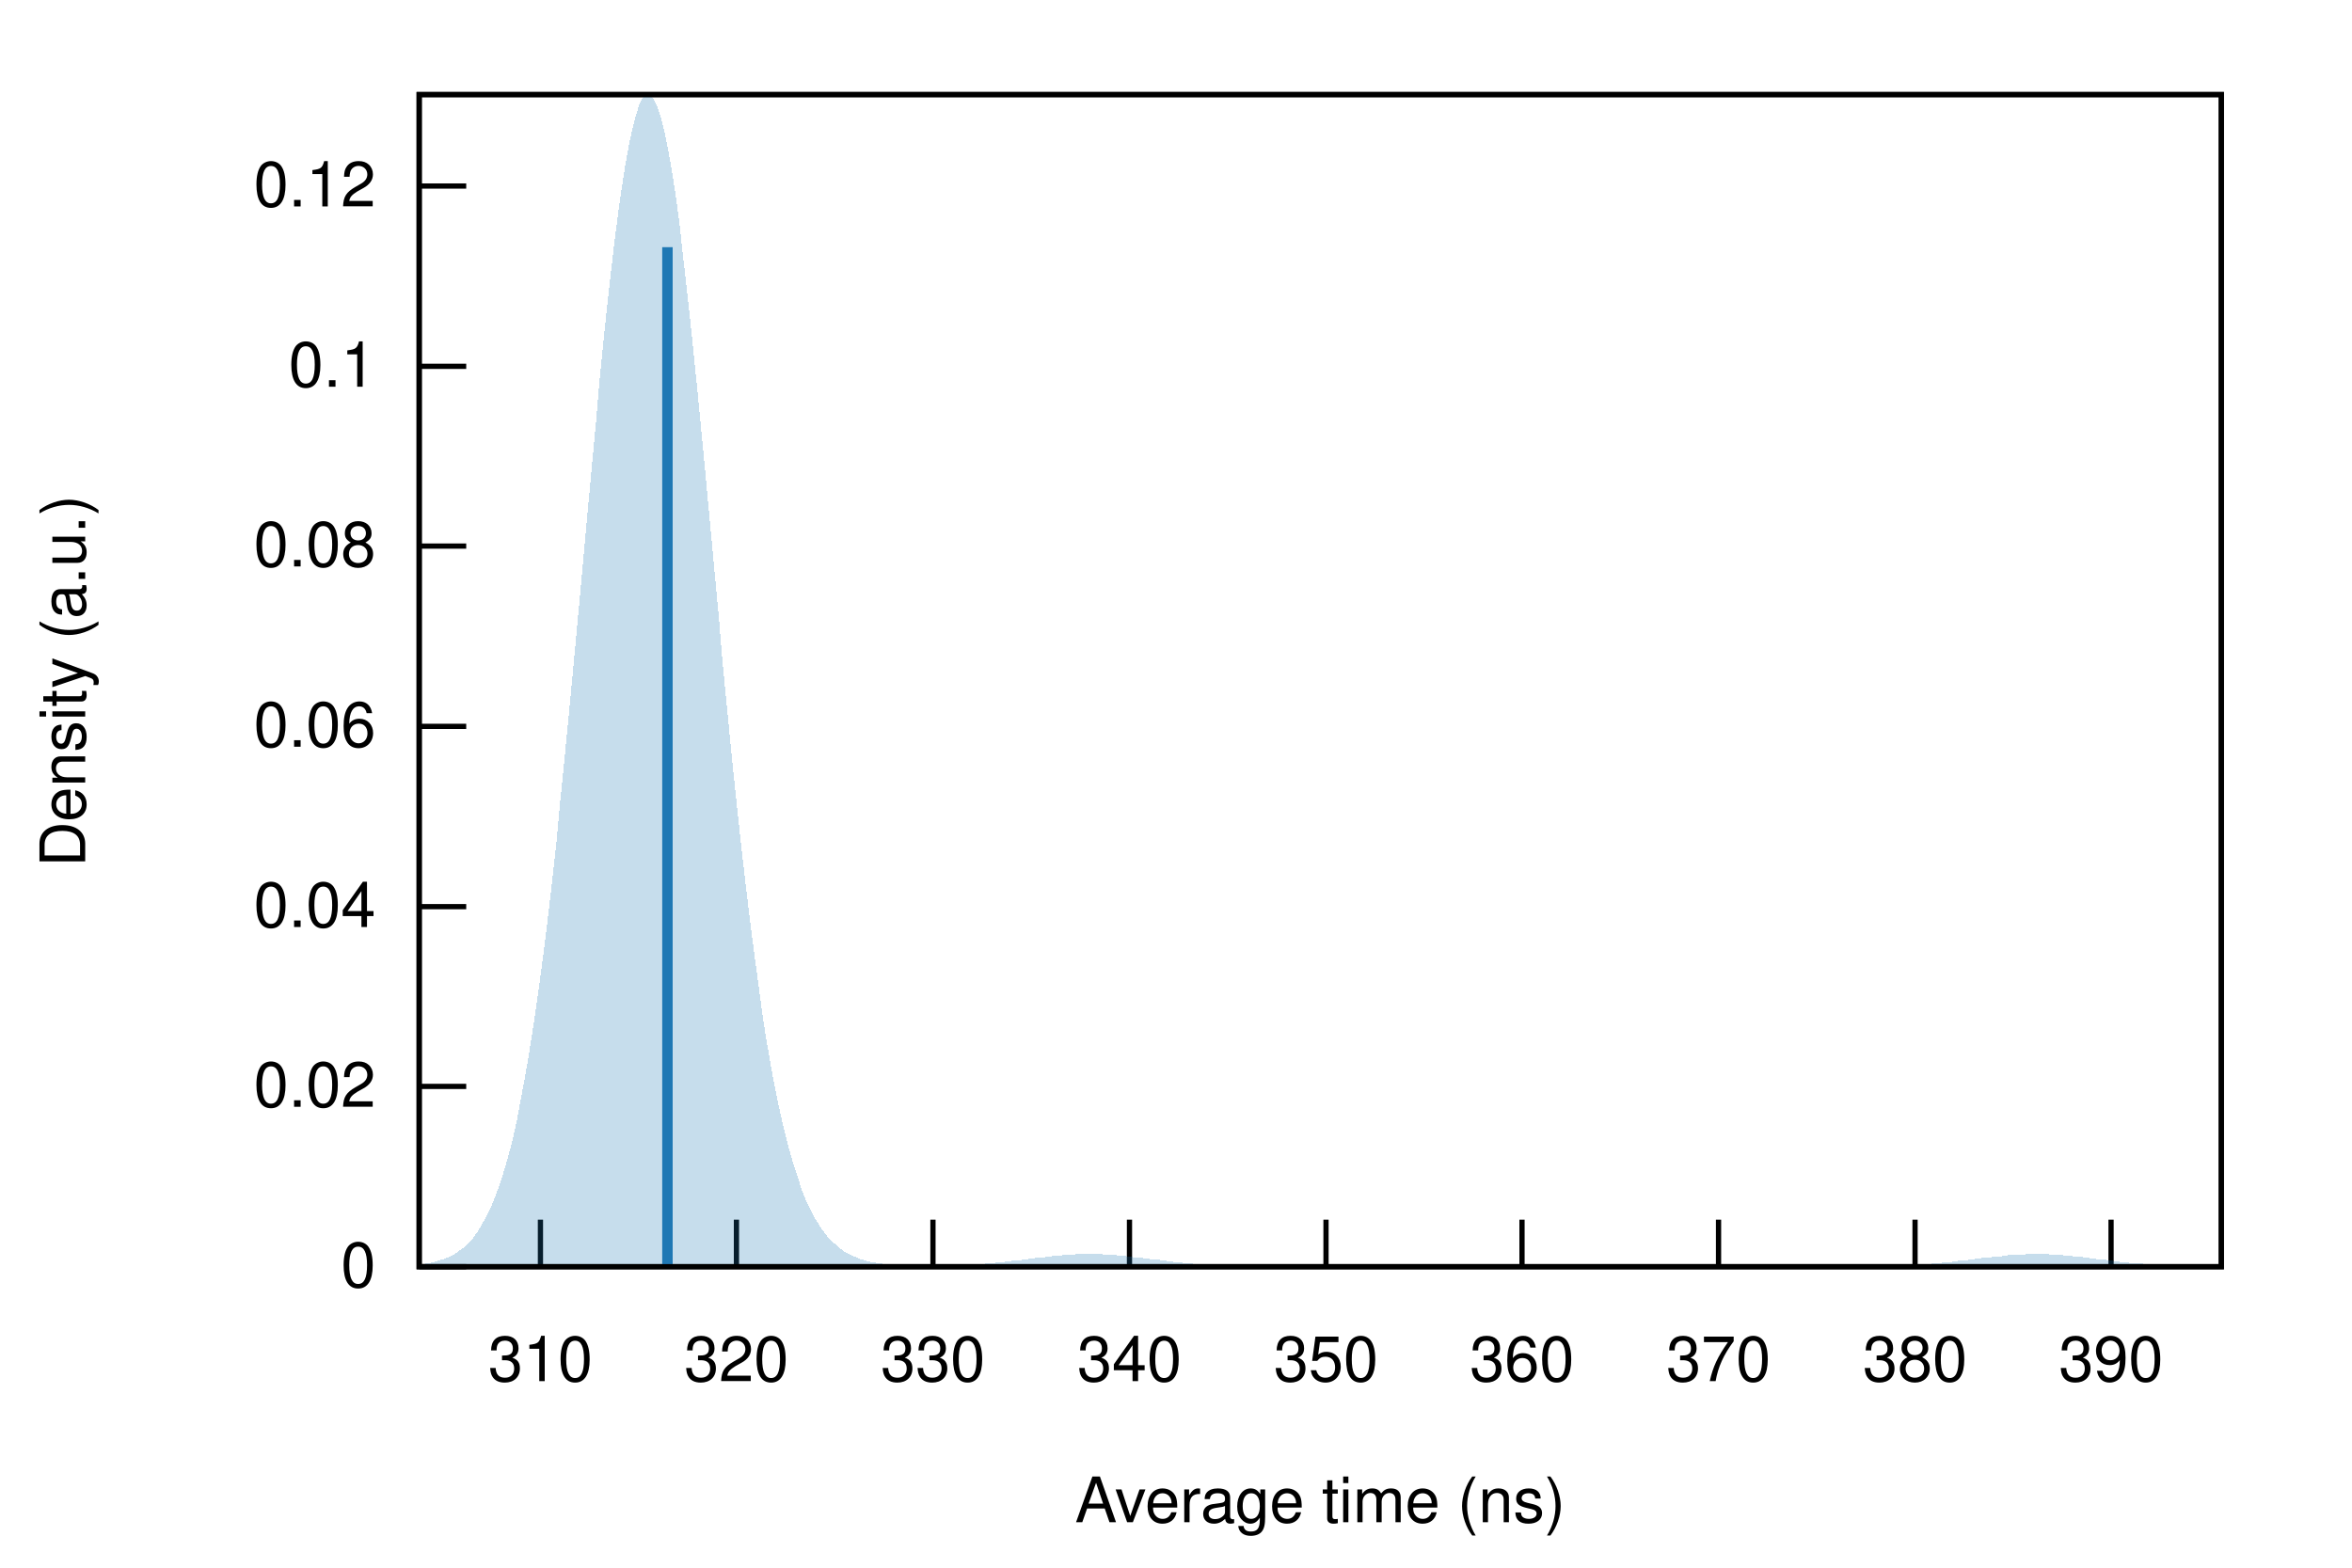
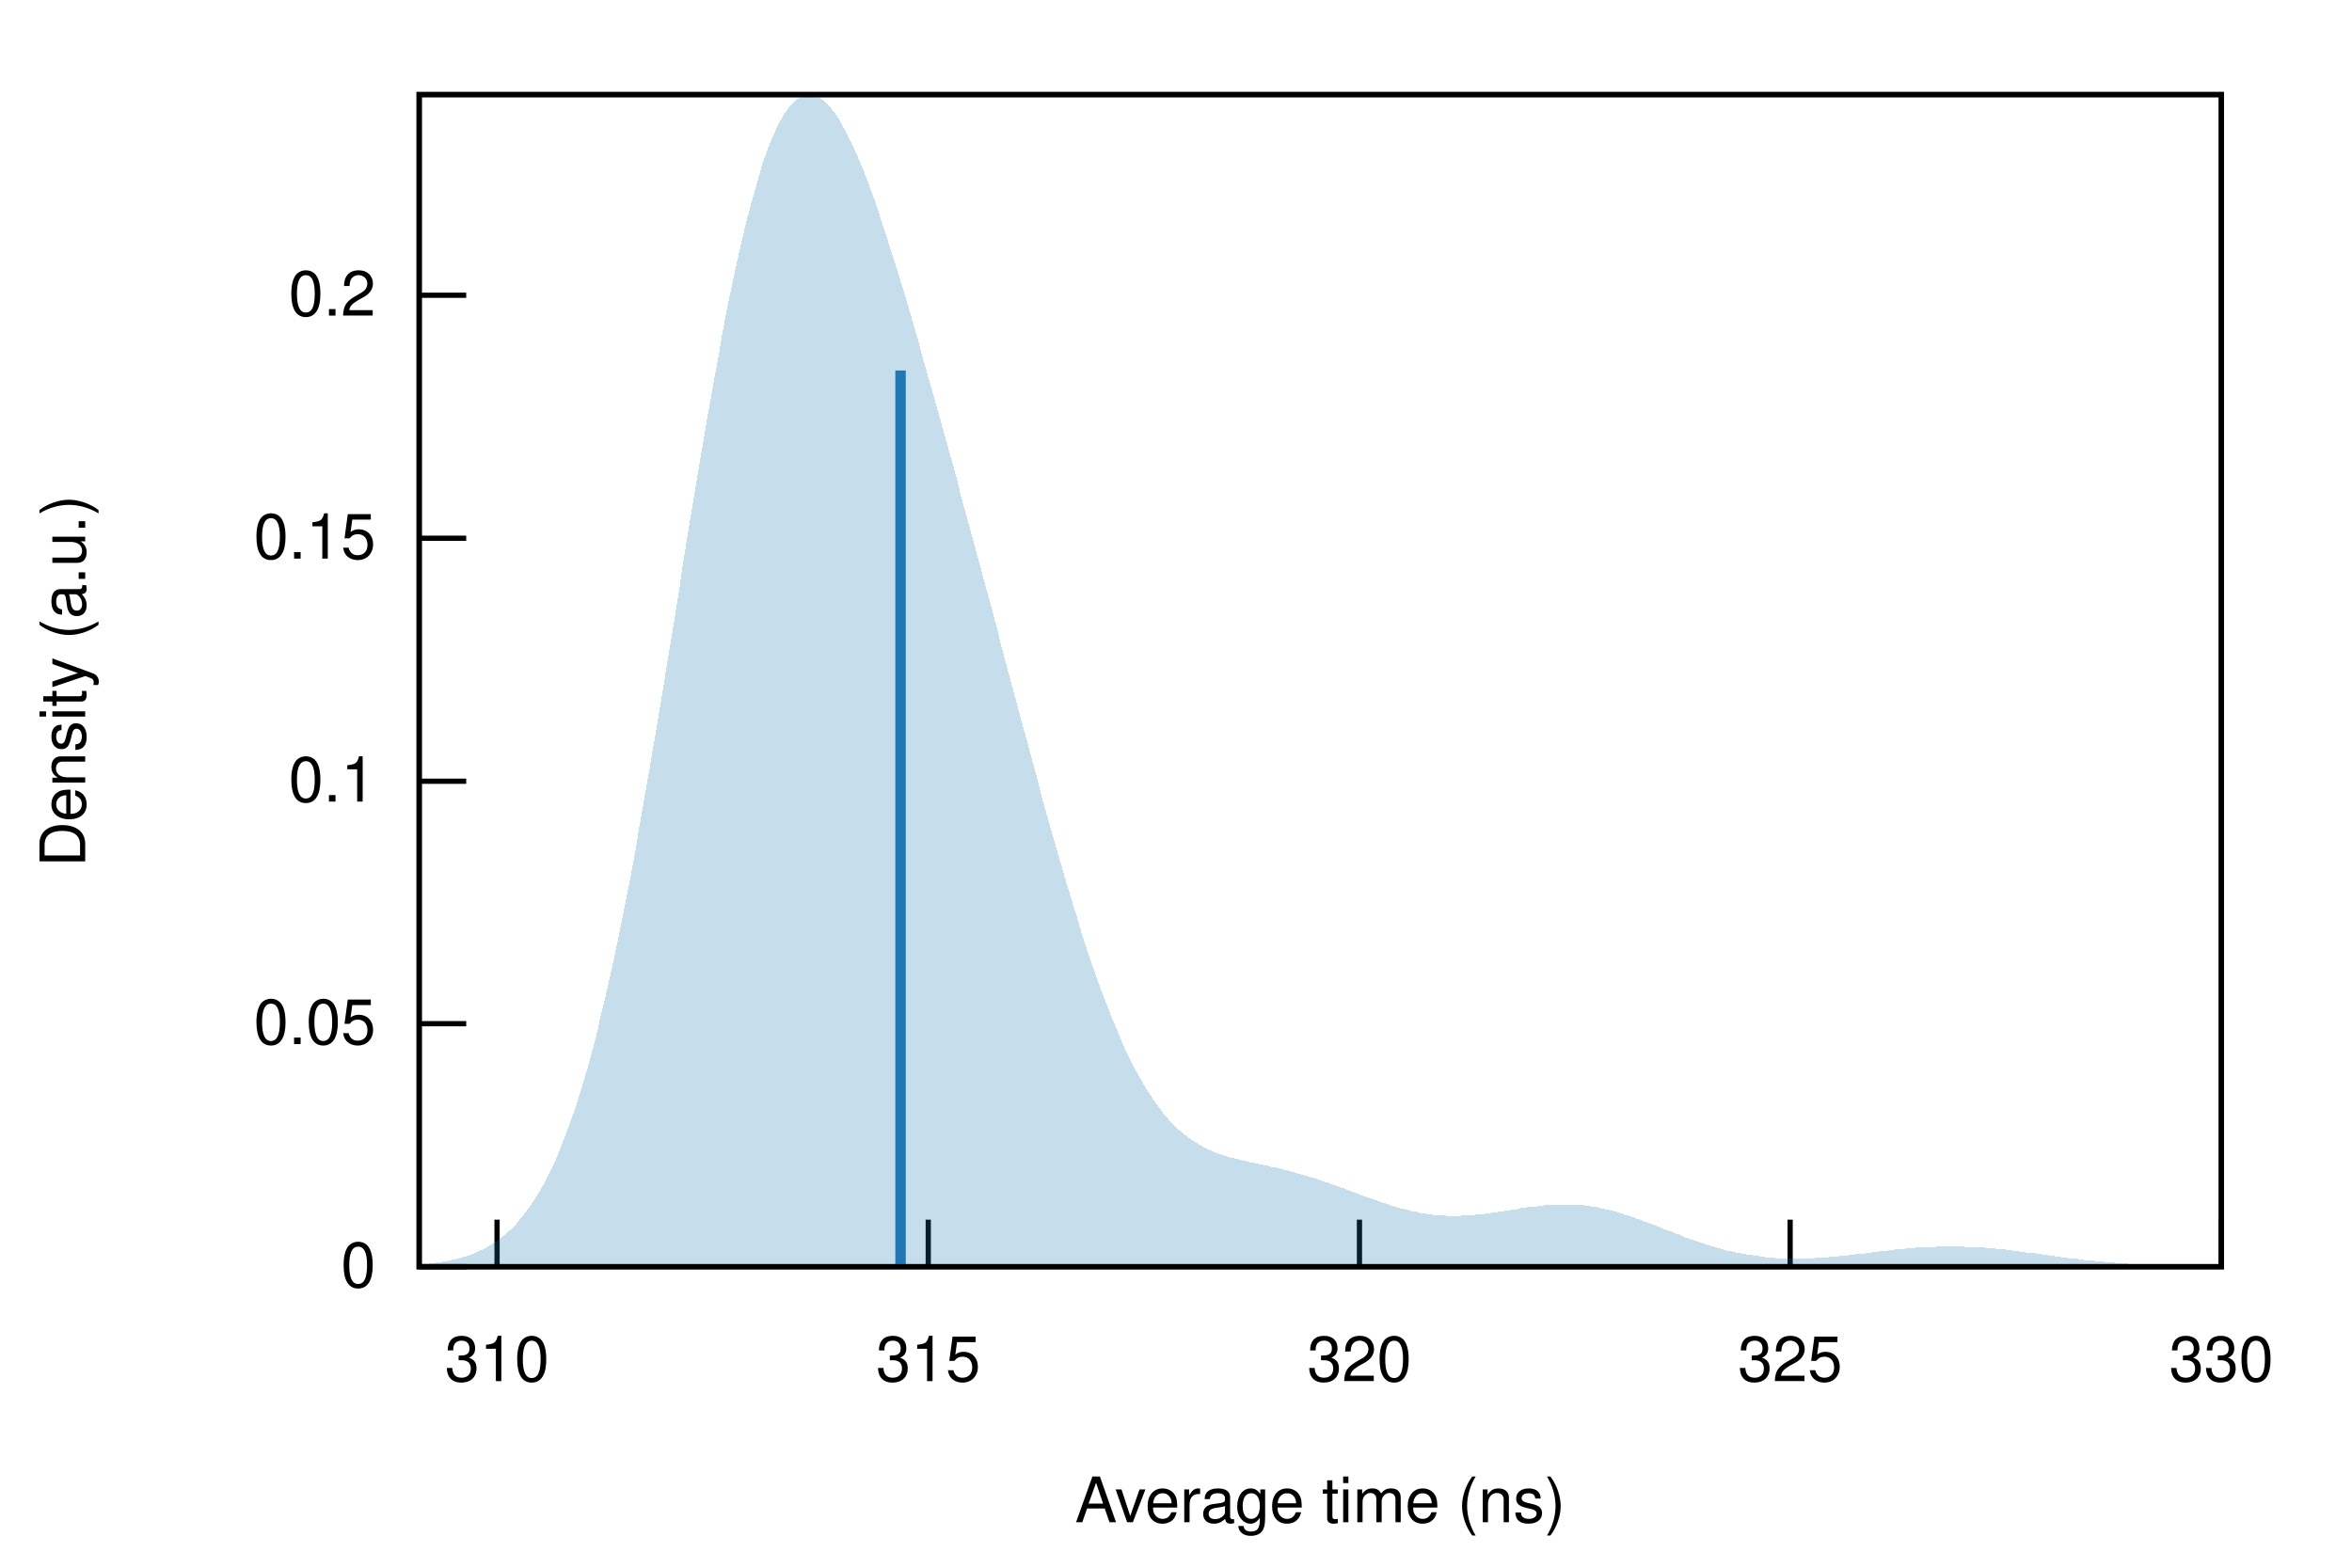
<svg xmlns="http://www.w3.org/2000/svg" xmlns:xlink="http://www.w3.org/1999/xlink" viewBox="0 0 450 300">
  <g id="gnuplot_canvas">
    <rect x="0" y="0" width="450" height="300" fill="none" />
    <defs>
      <circle id="gpDot" r="0.5" stroke-width="0.5" />
      <path id="gpPt0" stroke-width="0.222" stroke="currentColor" d="M-1,0 h2 M0,-1 v2" />
      <path id="gpPt1" stroke-width="0.222" stroke="currentColor" d="M-1,-1 L1,1 M1,-1 L-1,1" />
      <path id="gpPt2" stroke-width="0.222" stroke="currentColor" d="M-1,0 L1,0 M0,-1 L0,1 M-1,-1 L1,1 M-1,1 L1,-1" />
      <rect id="gpPt3" stroke-width="0.222" stroke="currentColor" x="-1" y="-1" width="2" height="2" />
      <rect id="gpPt4" stroke-width="0.222" stroke="currentColor" fill="currentColor" x="-1" y="-1" width="2" height="2" />
      <circle id="gpPt5" stroke-width="0.222" stroke="currentColor" cx="0" cy="0" r="1" />
      <use xlink:href="#gpPt5" id="gpPt6" fill="currentColor" stroke="none" />
      <path id="gpPt7" stroke-width="0.222" stroke="currentColor" d="M0,-1.33 L-1.33,0.67 L1.33,0.67 z" />
      <use xlink:href="#gpPt7" id="gpPt8" fill="currentColor" stroke="none" />
      <use xlink:href="#gpPt7" id="gpPt9" stroke="currentColor" transform="rotate(180)" />
      <use xlink:href="#gpPt9" id="gpPt10" fill="currentColor" stroke="none" />
      <use xlink:href="#gpPt3" id="gpPt11" stroke="currentColor" transform="rotate(45)" />
      <use xlink:href="#gpPt11" id="gpPt12" fill="currentColor" stroke="none" />
      <path id="gpPt13" stroke-width="0.222" stroke="currentColor" d="M0,1.330 L1.265,0.411 L0.782,-1.067 L-0.782,-1.076 L-1.265,0.411 z" />
      <use xlink:href="#gpPt13" id="gpPt14" fill="currentColor" stroke="none" />
      <filter id="textbox" filterUnits="objectBoundingBox" x="0" y="0" height="1" width="1">
        <feFlood flood-color="white" flood-opacity="1" result="bgnd" />
        <feComposite in="SourceGraphic" in2="bgnd" operator="atop" />
      </filter>
      <filter id="greybox" filterUnits="objectBoundingBox" x="0" y="0" height="1" width="1">
        <feFlood flood-color="lightgrey" flood-opacity="1" result="grey" />
        <feComposite in="SourceGraphic" in2="grey" operator="atop" />
      </filter>
    </defs>
    <g fill="none" color="white" stroke="currentColor" stroke-width="1.00" stroke-linecap="butt" stroke-linejoin="miter">
</g>
    <g fill="none" color="black" stroke="currentColor" stroke-width="1.00" stroke-linecap="butt" stroke-linejoin="miter">
      <path stroke="black" d="M80.2,242.4 L89.2,242.4  " />
      <g transform="translate(71.9,246.3)" stroke="none" fill="black" font-family="Helvetica" font-size="12.00" text-anchor="end">
        <text>
          <tspan font-family="Helvetica"> 0</tspan>
        </text>
      </g>
    </g>
    <g fill="none" color="black" stroke="currentColor" stroke-width="1.00" stroke-linecap="butt" stroke-linejoin="miter">
-       <path stroke="black" d="M80.2,207.9 L89.2,207.9  " />
-       <g transform="translate(71.9,211.8)" stroke="none" fill="black" font-family="Helvetica" font-size="12.00" text-anchor="end">
+       <path stroke="black" d="M80.2,195.9 L89.2,195.9  " />
+       <g transform="translate(71.9,199.8)" stroke="none" fill="black" font-family="Helvetica" font-size="12.00" text-anchor="end">
        <text>
-           <tspan font-family="Helvetica"> 0.02</tspan>
+           <tspan font-family="Helvetica"> 0.05</tspan>
        </text>
      </g>
    </g>
    <g fill="none" color="black" stroke="currentColor" stroke-width="1.00" stroke-linecap="butt" stroke-linejoin="miter">
-       <path stroke="black" d="M80.2,173.5 L89.2,173.5  " />
-       <g transform="translate(71.9,177.4)" stroke="none" fill="black" font-family="Helvetica" font-size="12.00" text-anchor="end">
-         <text>
-           <tspan font-family="Helvetica"> 0.04</tspan>
-         </text>
-       </g>
-     </g>
-     <g fill="none" color="black" stroke="currentColor" stroke-width="1.00" stroke-linecap="butt" stroke-linejoin="miter">
-       <path stroke="black" d="M80.2,139.0 L89.2,139.0  " />
-       <g transform="translate(71.9,142.9)" stroke="none" fill="black" font-family="Helvetica" font-size="12.00" text-anchor="end">
-         <text>
-           <tspan font-family="Helvetica"> 0.06</tspan>
-         </text>
-       </g>
-     </g>
-     <g fill="none" color="black" stroke="currentColor" stroke-width="1.00" stroke-linecap="butt" stroke-linejoin="miter">
-       <path stroke="black" d="M80.2,104.5 L89.2,104.5  " />
-       <g transform="translate(71.9,108.4)" stroke="none" fill="black" font-family="Helvetica" font-size="12.00" text-anchor="end">
-         <text>
-           <tspan font-family="Helvetica"> 0.08</tspan>
-         </text>
-       </g>
-     </g>
-     <g fill="none" color="black" stroke="currentColor" stroke-width="1.00" stroke-linecap="butt" stroke-linejoin="miter">
-       <path stroke="black" d="M80.2,70.1 L89.2,70.1  " />
-       <g transform="translate(71.9,74.0)" stroke="none" fill="black" font-family="Helvetica" font-size="12.00" text-anchor="end">
+       <path stroke="black" d="M80.2,149.5 L89.2,149.5  " />
+       <g transform="translate(71.9,153.4)" stroke="none" fill="black" font-family="Helvetica" font-size="12.00" text-anchor="end">
        <text>
          <tspan font-family="Helvetica"> 0.1</tspan>
        </text>
      </g>
    </g>
    <g fill="none" color="black" stroke="currentColor" stroke-width="1.00" stroke-linecap="butt" stroke-linejoin="miter">
-       <path stroke="black" d="M80.2,35.6 L89.2,35.6  " />
-       <g transform="translate(71.9,39.5)" stroke="none" fill="black" font-family="Helvetica" font-size="12.00" text-anchor="end">
+       <path stroke="black" d="M80.2,103.0 L89.2,103.0  " />
+       <g transform="translate(71.9,106.9)" stroke="none" fill="black" font-family="Helvetica" font-size="12.00" text-anchor="end">
        <text>
-           <tspan font-family="Helvetica"> 0.12</tspan>
+           <tspan font-family="Helvetica"> 0.15</tspan>
        </text>
      </g>
    </g>
    <g fill="none" color="black" stroke="currentColor" stroke-width="1.00" stroke-linecap="butt" stroke-linejoin="miter">
-       <path stroke="black" d="M103.4,242.4 L103.4,233.4  " />
-       <g transform="translate(103.4,264.3)" stroke="none" fill="black" font-family="Helvetica" font-size="12.00" text-anchor="middle">
+       <path stroke="black" d="M80.2,56.5 L89.2,56.5  " />
+       <g transform="translate(71.9,60.4)" stroke="none" fill="black" font-family="Helvetica" font-size="12.00" text-anchor="end">
+         <text>
+           <tspan font-family="Helvetica"> 0.2</tspan>
+         </text>
+       </g>
+     </g>
+     <g fill="none" color="black" stroke="currentColor" stroke-width="1.00" stroke-linecap="butt" stroke-linejoin="miter">
+       <path stroke="black" d="M95.1,242.4 L95.1,233.4  " />
+       <g transform="translate(95.1,264.3)" stroke="none" fill="black" font-family="Helvetica" font-size="12.00" text-anchor="middle">
        <text>
          <tspan font-family="Helvetica"> 310</tspan>
        </text>
      </g>
    </g>
    <g fill="none" color="black" stroke="currentColor" stroke-width="1.00" stroke-linecap="butt" stroke-linejoin="miter">
-       <path stroke="black" d="M140.9,242.4 L140.9,233.4  " />
-       <g transform="translate(140.9,264.3)" stroke="none" fill="black" font-family="Helvetica" font-size="12.00" text-anchor="middle">
+       <path stroke="black" d="M177.6,242.4 L177.6,233.4  " />
+       <g transform="translate(177.6,264.3)" stroke="none" fill="black" font-family="Helvetica" font-size="12.00" text-anchor="middle">
+         <text>
+           <tspan font-family="Helvetica"> 315</tspan>
+         </text>
+       </g>
+     </g>
+     <g fill="none" color="black" stroke="currentColor" stroke-width="1.00" stroke-linecap="butt" stroke-linejoin="miter">
+       <path stroke="black" d="M260.1,242.4 L260.1,233.4  " />
+       <g transform="translate(260.1,264.3)" stroke="none" fill="black" font-family="Helvetica" font-size="12.00" text-anchor="middle">
        <text>
          <tspan font-family="Helvetica"> 320</tspan>
        </text>
      </g>
    </g>
    <g fill="none" color="black" stroke="currentColor" stroke-width="1.00" stroke-linecap="butt" stroke-linejoin="miter">
-       <path stroke="black" d="M178.5,242.4 L178.5,233.4  " />
-       <g transform="translate(178.5,264.3)" stroke="none" fill="black" font-family="Helvetica" font-size="12.00" text-anchor="middle">
+       <path stroke="black" d="M342.5,242.4 L342.5,233.4  " />
+       <g transform="translate(342.5,264.3)" stroke="none" fill="black" font-family="Helvetica" font-size="12.00" text-anchor="middle">
        <text>
-           <tspan font-family="Helvetica"> 330</tspan>
+           <tspan font-family="Helvetica"> 325</tspan>
        </text>
      </g>
    </g>
    <g fill="none" color="black" stroke="currentColor" stroke-width="1.00" stroke-linecap="butt" stroke-linejoin="miter">
-       <path stroke="black" d="M216.1,242.4 L216.1,233.4  " />
-       <g transform="translate(216.1,264.3)" stroke="none" fill="black" font-family="Helvetica" font-size="12.00" text-anchor="middle">
+       <path stroke="black" d="M425.0,242.4 L425.0,233.4  " />
+       <g transform="translate(425.0,264.3)" stroke="none" fill="black" font-family="Helvetica" font-size="12.00" text-anchor="middle">
        <text>
-           <tspan font-family="Helvetica"> 340</tspan>
-         </text>
-       </g>
-     </g>
-     <g fill="none" color="black" stroke="currentColor" stroke-width="1.00" stroke-linecap="butt" stroke-linejoin="miter">
-       <path stroke="black" d="M253.7,242.4 L253.7,233.4  " />
-       <g transform="translate(253.7,264.3)" stroke="none" fill="black" font-family="Helvetica" font-size="12.00" text-anchor="middle">
-         <text>
-           <tspan font-family="Helvetica"> 350</tspan>
-         </text>
-       </g>
-     </g>
-     <g fill="none" color="black" stroke="currentColor" stroke-width="1.00" stroke-linecap="butt" stroke-linejoin="miter">
-       <path stroke="black" d="M291.2,242.4 L291.2,233.4  " />
-       <g transform="translate(291.2,264.3)" stroke="none" fill="black" font-family="Helvetica" font-size="12.00" text-anchor="middle">
-         <text>
-           <tspan font-family="Helvetica"> 360</tspan>
-         </text>
-       </g>
-     </g>
-     <g fill="none" color="black" stroke="currentColor" stroke-width="1.00" stroke-linecap="butt" stroke-linejoin="miter">
-       <path stroke="black" d="M328.8,242.4 L328.8,233.4  " />
-       <g transform="translate(328.8,264.3)" stroke="none" fill="black" font-family="Helvetica" font-size="12.00" text-anchor="middle">
-         <text>
-           <tspan font-family="Helvetica"> 370</tspan>
-         </text>
-       </g>
-     </g>
-     <g fill="none" color="black" stroke="currentColor" stroke-width="1.00" stroke-linecap="butt" stroke-linejoin="miter">
-       <path stroke="black" d="M366.4,242.4 L366.4,233.4  " />
-       <g transform="translate(366.4,264.3)" stroke="none" fill="black" font-family="Helvetica" font-size="12.00" text-anchor="middle">
-         <text>
-           <tspan font-family="Helvetica"> 380</tspan>
-         </text>
-       </g>
-     </g>
-     <g fill="none" color="black" stroke="currentColor" stroke-width="1.00" stroke-linecap="butt" stroke-linejoin="miter">
-       <path stroke="black" d="M403.9,242.4 L403.9,233.4  " />
-       <g transform="translate(403.9,264.3)" stroke="none" fill="black" font-family="Helvetica" font-size="12.00" text-anchor="middle">
-         <text>
-           <tspan font-family="Helvetica"> 390</tspan>
+           <tspan font-family="Helvetica"> 330</tspan>
        </text>
      </g>
    </g>
    <g fill="none" color="black" stroke="currentColor" stroke-width="1.00" stroke-linecap="butt" stroke-linejoin="miter">
</g>
    <g fill="none" color="black" stroke="currentColor" stroke-width="1.00" stroke-linecap="butt" stroke-linejoin="miter">
      <path stroke="black" d="M80.2,18.1 L80.2,242.4 L425.0,242.4 L425.0,18.1 L80.2,18.1 Z  " />
    </g>
    <g fill="none" color="black" stroke="currentColor" stroke-width="1.00" stroke-linecap="butt" stroke-linejoin="miter">
      <g transform="translate(16.3,130.3) rotate(270)" stroke="none" fill="black" font-family="Helvetica" font-size="12.00" text-anchor="middle">
        <text>
          <tspan font-family="Helvetica">Density (a.u.)</tspan>
        </text>
      </g>
    </g>
    <g fill="none" color="black" stroke="currentColor" stroke-width="1.00" stroke-linecap="butt" stroke-linejoin="miter">
      <g transform="translate(252.6,291.3)" stroke="none" fill="black" font-family="Helvetica" font-size="12.00" text-anchor="middle">
        <text>
          <tspan font-family="Helvetica">Average time (ns)</tspan>
        </text>
      </g>
    </g>
    <g fill="none" color="black" stroke="currentColor" stroke-width="1.00" stroke-linecap="butt" stroke-linejoin="miter">
</g>
    <g id="gnuplot_plot_1">
      <g fill="none" color="black" stroke="currentColor" stroke-width="1.00" stroke-linecap="butt" stroke-linejoin="miter">
        <g stroke="none" shape-rendering="crispEdges">
-           <polygon fill="rgb( 31, 120, 180)" fill-opacity="0.25" points="80.2,242.0 80.9,241.9 81.6,241.8 82.3,241.7 83.0,241.5 83.7,241.3 84.3,241.1 85.0,240.9 85.7,240.6 86.4,240.3 87.1,239.9 87.8,239.4 88.5,238.9 89.2,238.3 89.9,237.6 90.6,236.8 91.3,235.8 91.9,234.8 92.6,233.6 93.3,232.3 94.0,230.8 94.7,229.1 95.4,227.2 96.1,225.1 96.8,222.8 97.5,220.3 98.2,217.5 98.9,214.4 99.5,211.1 100.2,207.4 100.9,203.5 101.6,199.2 102.3,194.7 103.0,189.8 103.7,184.6 104.4,179.1 105.1,173.3 105.8,167.2 106.5,160.8 107.1,154.1 107.8,147.3 108.5,140.1 109.2,132.9 109.9,125.4 110.6,117.9 111.3,110.3 112.0,102.6 112.7,95.0 113.4,87.5 114.1,80.0 114.7,72.8 115.4,65.8 116.1,59.1 116.8,52.8 117.5,46.8 118.2,41.3 118.9,36.3 119.6,31.8 120.3,27.9 121.0,24.6 121.7,22.0 122.3,20.0 123.0,18.7 123.7,18.1 124.4,18.2 125.1,19.0 125.8,20.5 126.5,22.7 127.2,25.5 127.9,29.0 128.6,33.0 129.3,37.6 130.0,42.7 130.6,48.3 131.3,54.4 132.0,60.7 132.7,67.5 133.4,74.4 134.1,81.6 134.8,88.9 135.5,96.4 136.2,103.9 136.9,111.4 137.6,118.9 138.2,126.3 138.9,133.5 139.6,140.6 140.3,147.6 141.0,154.3 141.7,160.8 142.4,167.0 143.1,172.9 143.8,178.6 144.5,183.9 145.2,189.0 145.8,193.7 146.5,198.2 147.2,202.3 147.9,206.2 148.6,209.8 149.3,213.1 150.0,216.1 150.7,218.9 151.4,221.4 152.1,223.7 152.8,225.8 153.4,227.7 154.1,229.5 154.8,231.0 155.5,232.4 156.2,233.6 156.9,234.7 157.6,235.7 158.3,236.6 159.0,237.3 159.7,238.0 160.4,238.6 161.0,239.1 161.7,239.6 162.4,240.0 163.1,240.3 163.8,240.6 164.5,240.9 165.2,241.1 165.9,241.3 166.6,241.5 167.3,241.6 168.0,241.7 168.6,241.8 169.3,241.9 170.0,242.0 170.7,242.0 171.4,242.1 172.1,242.1 172.8,242.2 173.5,242.2 174.2,242.2 174.9,242.2 175.6,242.3 176.2,242.3 176.9,242.3 177.6,242.3 178.3,242.3 179.0,242.3 179.7,242.2 180.4,242.2 181.1,242.2 181.8,242.2 182.5,242.2 183.2,242.1 183.8,242.1 184.5,242.1 185.2,242.0 185.9,242.0 186.6,242.0 187.3,241.9 188.0,241.9 188.7,241.8 189.4,241.7 190.1,241.7 190.8,241.6 191.4,241.5 192.1,241.5 192.8,241.4 193.5,241.3 194.2,241.2 194.9,241.2 195.6,241.1 196.3,241.0 197.0,240.9 197.7,240.8 198.4,240.7 199.0,240.6 199.7,240.6 200.4,240.5 201.1,240.4 201.8,240.3 202.5,240.3 203.2,240.2 203.9,240.2 204.6,240.1 205.3,240.1 206.0,240.0 206.6,240.0 207.3,240.0 208.0,240.0 208.7,240.0 209.4,240.0 210.1,240.0 210.8,240.0 211.5,240.1 212.2,240.1 212.9,240.2 213.6,240.2 214.3,240.3 214.9,240.3 215.6,240.4 216.3,240.5 217.0,240.6 217.7,240.6 218.4,240.7 219.1,240.8 219.8,240.9 220.5,241.0 221.2,241.1 221.9,241.1 222.5,241.2 223.2,241.3 223.9,241.4 224.6,241.5 225.3,241.5 226.0,241.6 226.7,241.7 227.4,241.7 228.1,241.8 228.8,241.9 229.5,241.9 230.1,242.0 230.8,242.0 231.5,242.0 232.2,242.1 232.9,242.1 233.6,242.2 234.3,242.2 235.0,242.2 235.7,242.2 236.4,242.3 237.1,242.3 237.7,242.3 238.4,242.3 239.1,242.3 239.8,242.3 240.5,242.3 241.2,242.3 241.9,242.4 242.6,242.4 243.3,242.4 244.0,242.4 244.7,242.4 245.3,242.4 246.0,242.4 246.7,242.4 247.4,242.4 248.1,242.4 248.8,242.4 249.5,242.4 250.2,242.4 250.9,242.4 251.6,242.4 252.3,242.4 252.9,242.4 253.6,242.4 254.3,242.4 255.0,242.4 255.7,242.4 256.4,242.4 257.1,242.4 257.8,242.4 258.5,242.4 259.2,242.4 259.9,242.4 260.5,242.4 261.2,242.4 261.9,242.4 262.6,242.4 263.3,242.4 264.0,242.4 264.7,242.4 265.4,242.4 266.1,242.4 266.8,242.4 267.5,242.4 268.1,242.4 268.8,242.4 269.5,242.4 270.2,242.4 270.9,242.4 271.6,242.4 272.3,242.4 273.0,242.4 273.7,242.4 274.4,242.4 275.1,242.4 275.7,242.4 276.4,242.4 277.1,242.4 277.8,242.4 278.5,242.4 279.2,242.4 279.9,242.4 280.6,242.4 281.3,242.4 282.0,242.4 282.7,242.4 283.3,242.4 284.0,242.4 284.7,242.4 285.4,242.4 286.1,242.4 286.8,242.4 287.5,242.4 288.2,242.4 288.9,242.4 289.6,242.4 290.3,242.4 290.9,242.4 291.6,242.4 292.3,242.4 293.0,242.4 293.7,242.4 294.4,242.4 295.1,242.4 295.8,242.4 296.5,242.4 297.2,242.4 297.9,242.4 298.6,242.4 299.2,242.4 299.9,242.4 300.6,242.4 301.3,242.4 302.0,242.4 302.7,242.4 303.4,242.4 304.1,242.4 304.8,242.4 305.5,242.4 306.2,242.4 306.8,242.4 307.5,242.4 308.2,242.4 308.9,242.4 309.6,242.4 310.3,242.4 311.0,242.4 311.7,242.4 312.4,242.4 313.1,242.4 313.8,242.4 314.4,242.4 315.1,242.4 315.8,242.4 316.5,242.4 317.2,242.4 317.9,242.4 318.6,242.4 319.3,242.4 320.0,242.4 320.7,242.4 321.4,242.4 322.0,242.4 322.7,242.4 323.4,242.4 324.1,242.4 324.8,242.4 325.5,242.4 326.2,242.4 326.9,242.4 327.6,242.4 328.3,242.4 329.0,242.4 329.6,242.4 330.3,242.4 331.0,242.4 331.7,242.4 332.4,242.4 333.1,242.4 333.8,242.4 334.5,242.4 335.2,242.4 335.9,242.4 336.6,242.4 337.2,242.4 337.9,242.4 338.6,242.4 339.3,242.4 340.0,242.4 340.7,242.4 341.4,242.4 342.1,242.4 342.8,242.4 343.5,242.4 344.2,242.4 344.8,242.4 345.5,242.4 346.2,242.4 346.9,242.4 347.6,242.4 348.3,242.4 349.0,242.4 349.7,242.4 350.4,242.4 351.1,242.4 351.8,242.4 352.4,242.4 353.1,242.4 353.8,242.4 354.5,242.4 355.2,242.4 355.9,242.4 356.6,242.4 357.3,242.3 358.0,242.3 358.7,242.3 359.4,242.3 360.0,242.3 360.7,242.3 361.4,242.3 362.1,242.2 362.8,242.2 363.5,242.2 364.2,242.2 364.9,242.1 365.6,242.1 366.3,242.1 367.0,242.0 367.6,242.0 368.3,241.9 369.0,241.9 369.7,241.8 370.4,241.7 371.1,241.7 371.8,241.6 372.5,241.5 373.2,241.5 373.9,241.4 374.6,241.3 375.2,241.2 375.9,241.2 376.6,241.1 377.3,241.0 378.0,240.9 378.7,240.8 379.4,240.7 380.1,240.7 380.8,240.6 381.5,240.5 382.2,240.4 382.9,240.4 383.5,240.3 384.2,240.2 384.9,240.2 385.6,240.1 386.3,240.1 387.0,240.1 387.7,240.0 388.4,240.0 389.1,240.0 389.8,240.0 390.5,240.0 391.1,240.0 391.8,240.0 392.5,240.1 393.2,240.1 393.9,240.2 394.6,240.2 395.3,240.3 396.0,240.3 396.7,240.4 397.4,240.5 398.1,240.5 398.7,240.6 399.4,240.7 400.1,240.8 400.8,240.9 401.5,241.0 402.2,241.0 402.9,241.1 403.6,241.2 404.3,241.3 405.0,241.4 405.7,241.5 406.3,241.5 407.0,241.6 407.7,241.7 408.4,241.7 409.1,241.8 409.8,241.8 410.5,241.9 411.2,242.0 411.9,242.0 412.6,242.0 413.3,242.1 413.9,242.1 414.6,242.1 415.3,242.2 416.0,242.2 416.7,242.2 417.4,242.3 418.1,242.3 418.8,242.3 419.5,242.3 420.2,242.3 420.9,242.3 421.5,242.3 422.2,242.3 422.9,242.4 423.6,242.4 424.3,242.4 425.0,242.4 425.0,242.4 424.3,242.4 423.6,242.4 422.9,242.4 422.2,242.4 421.5,242.4 420.9,242.4 420.2,242.4 419.5,242.4 418.8,242.4 418.1,242.4 417.4,242.4 416.7,242.4 416.0,242.4 415.3,242.4 414.6,242.4 413.9,242.4 413.3,242.4 412.6,242.4 411.9,242.4 411.2,242.4 410.5,242.4 409.8,242.4 409.1,242.4 408.4,242.4 407.7,242.4 407.0,242.4 406.3,242.4 405.7,242.4 405.0,242.4 404.3,242.4 403.6,242.4 402.9,242.4 402.2,242.4 401.5,242.4 400.8,242.4 400.1,242.4 399.4,242.4 398.7,242.4 398.1,242.4 397.4,242.4 396.7,242.4 396.0,242.4 395.3,242.4 394.6,242.4 393.9,242.4 393.2,242.4 392.5,242.4 391.8,242.4 391.1,242.4 390.5,242.4 389.8,242.4 389.1,242.4 388.4,242.4 387.7,242.4 387.0,242.4 386.3,242.4 385.6,242.4 384.9,242.4 384.2,242.4 383.5,242.4 382.9,242.4 382.2,242.4 381.5,242.4 380.8,242.4 380.1,242.4 379.4,242.4 378.7,242.4 378.0,242.4 377.3,242.4 376.6,242.4 375.9,242.4 375.2,242.4 374.6,242.4 373.9,242.4 373.2,242.4 372.5,242.4 371.8,242.4 371.1,242.4 370.4,242.4 369.7,242.4 369.0,242.4 368.3,242.4 367.6,242.4 367.0,242.4 366.3,242.4 365.6,242.4 364.9,242.4 364.2,242.4 363.5,242.4 362.8,242.4 362.1,242.4 361.4,242.4 360.7,242.4 360.0,242.4 359.4,242.4 358.7,242.4 358.0,242.4 357.3,242.4 356.6,242.4 355.9,242.4 355.2,242.4 354.5,242.4 353.8,242.4 353.1,242.4 352.4,242.4 351.8,242.4 351.1,242.4 350.4,242.4 349.7,242.4 349.0,242.4 348.3,242.4 347.6,242.4 346.9,242.4 346.2,242.4 345.5,242.4 344.8,242.4 344.2,242.4 343.5,242.4 342.8,242.4 342.1,242.4 341.4,242.4 340.7,242.4 340.0,242.4 339.3,242.4 338.6,242.4 337.9,242.4 337.2,242.4 336.6,242.4 335.9,242.4 335.2,242.4 334.5,242.4 333.8,242.4 333.1,242.4 332.4,242.4 331.7,242.4 331.0,242.4 330.3,242.4 329.6,242.4 329.0,242.4 328.3,242.4 327.6,242.4 326.9,242.4 326.2,242.4 325.5,242.4 324.8,242.4 324.1,242.4 323.4,242.4 322.7,242.4 322.0,242.4 321.4,242.4 320.7,242.4 320.0,242.4 319.3,242.4 318.6,242.4 317.9,242.4 317.2,242.4 316.5,242.4 315.8,242.4 315.1,242.4 314.4,242.4 313.8,242.4 313.1,242.4 312.4,242.4 311.7,242.4 311.0,242.4 310.3,242.4 309.6,242.4 308.9,242.4 308.2,242.4 307.5,242.4 306.8,242.4 306.2,242.4 305.5,242.4 304.8,242.4 304.1,242.4 303.4,242.4 302.7,242.4 302.0,242.4 301.3,242.4 300.6,242.4 299.9,242.4 299.2,242.4 298.6,242.4 297.9,242.4 297.2,242.4 296.5,242.4 295.8,242.4 295.1,242.4 294.4,242.4 293.7,242.4 293.0,242.4 292.3,242.4 291.6,242.4 290.9,242.4 290.3,242.4 289.6,242.4 288.9,242.4 288.2,242.4 287.5,242.4 286.8,242.4 286.1,242.4 285.4,242.4 284.7,242.4 284.0,242.4 283.3,242.4 282.7,242.4 282.0,242.4 281.3,242.4 280.6,242.4 279.9,242.4 279.2,242.4 278.5,242.4 277.8,242.4 277.1,242.4 276.4,242.4 275.7,242.4 275.1,242.4 274.4,242.4 273.7,242.4 273.0,242.4 272.3,242.4 271.6,242.4 270.9,242.4 270.2,242.4 269.5,242.4 268.8,242.4 268.1,242.4 267.5,242.4 266.8,242.4 266.1,242.4 265.4,242.4 264.7,242.4 264.0,242.4 263.3,242.4 262.6,242.4 261.9,242.4 261.2,242.4 260.5,242.4 259.9,242.4 259.2,242.4 258.5,242.4 257.8,242.4 257.1,242.4 256.4,242.4 255.7,242.4 255.0,242.4 254.3,242.4 253.6,242.4 252.9,242.4 252.3,242.4 251.6,242.4 250.9,242.4 250.2,242.4 249.5,242.4 248.8,242.4 248.1,242.4 247.4,242.4 246.7,242.4 246.0,242.4 245.3,242.4 244.7,242.4 244.0,242.4 243.3,242.4 242.6,242.4 241.9,242.4 241.2,242.4 240.5,242.4 239.8,242.4 239.1,242.4 238.4,242.4 237.7,242.4 237.1,242.4 236.4,242.4 235.7,242.4 235.0,242.4 234.3,242.4 233.6,242.4 232.9,242.4 232.2,242.4 231.5,242.4 230.8,242.4 230.1,242.4 229.5,242.4 228.8,242.4 228.1,242.4 227.4,242.4 226.7,242.4 226.0,242.4 225.3,242.4 224.6,242.4 223.9,242.4 223.2,242.4 222.5,242.4 221.9,242.4 221.2,242.4 220.5,242.4 219.8,242.4 219.1,242.4 218.4,242.4 217.7,242.4 217.0,242.4 216.3,242.4 215.6,242.4 214.9,242.4 214.3,242.4 213.6,242.4 212.9,242.4 212.2,242.4 211.5,242.4 210.8,242.4 210.1,242.4 209.4,242.4 208.7,242.4 208.0,242.4 207.3,242.4 206.6,242.4 206.0,242.4 205.3,242.4 204.6,242.4 203.9,242.4 203.2,242.4 202.5,242.4 201.8,242.4 201.1,242.4 200.4,242.4 199.7,242.4 199.0,242.4 198.4,242.4 197.7,242.4 197.0,242.4 196.3,242.4 195.6,242.4 194.9,242.4 194.2,242.4 193.5,242.4 192.8,242.4 192.1,242.4 191.4,242.4 190.8,242.4 190.1,242.4 189.4,242.4 188.7,242.4 188.0,242.4 187.3,242.4 186.6,242.4 185.9,242.4 185.2,242.4 184.5,242.4 183.8,242.4 183.2,242.4 182.5,242.4 181.8,242.4 181.1,242.4 180.4,242.4 179.7,242.4 179.0,242.4 178.3,242.4 177.6,242.4 176.9,242.4 176.2,242.4 175.6,242.4 174.9,242.4 174.2,242.4 173.5,242.4 172.8,242.4 172.1,242.4 171.4,242.4 170.7,242.4 170.0,242.4 169.3,242.4 168.6,242.4 168.0,242.4 167.3,242.4 166.6,242.4 165.9,242.4 165.2,242.4 164.5,242.4 163.8,242.4 163.1,242.4 162.4,242.4 161.7,242.4 161.0,242.4 160.4,242.4 159.7,242.4 159.0,242.4 158.3,242.4 157.6,242.4 156.9,242.4 156.2,242.4 155.5,242.4 154.8,242.4 154.1,242.4 153.4,242.4 152.8,242.4 152.1,242.4 151.4,242.4 150.7,242.4 150.0,242.4 149.3,242.4 148.6,242.4 147.9,242.4 147.2,242.4 146.5,242.4 145.8,242.4 145.2,242.4 144.5,242.4 143.8,242.4 143.1,242.4 142.4,242.4 141.7,242.4 141.0,242.4 140.3,242.4 139.6,242.4 138.9,242.4 138.2,242.4 137.6,242.4 136.9,242.4 136.2,242.4 135.5,242.4 134.8,242.4 134.1,242.4 133.4,242.4 132.7,242.4 132.0,242.4 131.3,242.4 130.6,242.4 130.0,242.4 129.3,242.4 128.6,242.4 127.9,242.4 127.2,242.4 126.5,242.4 125.8,242.4 125.1,242.4 124.4,242.4 123.7,242.4 123.0,242.4 122.3,242.4 121.7,242.4 121.0,242.4 120.3,242.4 119.6,242.4 118.9,242.4 118.2,242.4 117.5,242.4 116.8,242.4 116.1,242.4 115.4,242.4 114.7,242.4 114.1,242.4 113.4,242.4 112.7,242.4 112.0,242.4 111.3,242.4 110.6,242.4 109.9,242.4 109.2,242.4 108.5,242.4 107.8,242.4 107.1,242.4 106.5,242.4 105.8,242.4 105.1,242.4 104.4,242.4 103.7,242.4 103.0,242.4 102.3,242.4 101.6,242.4 100.9,242.4 100.2,242.4 99.5,242.4 98.9,242.4 98.2,242.4 97.5,242.4 96.8,242.4 96.1,242.4 95.4,242.4 94.7,242.4 94.0,242.4 93.3,242.4 92.6,242.4 91.9,242.4 91.3,242.4 90.6,242.4 89.9,242.4 89.2,242.4 88.5,242.4 87.8,242.4 87.1,242.4 86.4,242.4 85.7,242.4 85.0,242.4 84.3,242.4 83.7,242.4 83.0,242.4 82.3,242.4 81.6,242.4 80.9,242.4 80.2,242.4 " />
+           <polygon fill="rgb( 31, 120, 180)" fill-opacity="0.25" points="80.2,242.0 80.9,241.9 81.6,241.9 82.3,241.8 83.0,241.7 83.7,241.6 84.3,241.5 85.0,241.4 85.7,241.3 86.4,241.1 87.1,241.0 87.8,240.8 88.5,240.6 89.2,240.4 89.9,240.2 90.6,239.9 91.3,239.6 91.9,239.3 92.6,239.0 93.3,238.6 94.0,238.2 94.7,237.7 95.4,237.2 96.1,236.7 96.8,236.1 97.5,235.5 98.2,234.8 98.9,234.1 99.5,233.3 100.2,232.5 100.9,231.5 101.6,230.6 102.3,229.5 103.0,228.4 103.7,227.2 104.4,225.9 105.1,224.6 105.8,223.1 106.5,221.6 107.1,220.0 107.8,218.2 108.5,216.4 109.2,214.5 109.9,212.5 110.6,210.4 111.3,208.1 112.0,205.8 112.7,203.4 113.4,200.8 114.1,198.2 114.7,195.4 115.4,192.5 116.1,189.6 116.8,186.5 117.5,183.3 118.2,180.0 118.9,176.6 119.6,173.1 120.3,169.6 121.0,165.9 121.7,162.1 122.3,158.3 123.0,154.4 123.7,150.4 124.4,146.4 125.1,142.3 125.8,138.1 126.5,133.9 127.2,129.7 127.9,125.4 128.6,121.2 129.3,116.9 130.0,112.6 130.6,108.3 131.3,104.0 132.0,99.7 132.7,95.5 133.4,91.3 134.1,87.2 134.8,83.1 135.5,79.0 136.2,75.1 136.9,71.2 137.6,67.5 138.2,63.8 138.9,60.2 139.6,56.7 140.3,53.4 141.0,50.2 141.7,47.1 142.4,44.1 143.1,41.3 143.8,38.7 144.5,36.2 145.2,33.8 145.8,31.6 146.5,29.6 147.2,27.7 147.9,26.0 148.6,24.5 149.3,23.1 150.0,21.9 150.7,20.9 151.4,20.0 152.1,19.3 152.8,18.8 153.4,18.4 154.1,18.2 154.8,18.1 155.5,18.2 156.2,18.4 156.9,18.8 157.6,19.3 158.3,19.9 159.0,20.7 159.7,21.6 160.4,22.6 161.0,23.8 161.7,25.0 162.4,26.3 163.1,27.8 163.8,29.3 164.5,30.9 165.2,32.6 165.9,34.4 166.6,36.3 167.3,38.2 168.0,40.2 168.6,42.2 169.3,44.3 170.0,46.5 170.7,48.6 171.4,50.9 172.1,53.1 172.8,55.4 173.5,57.7 174.2,60.1 174.9,62.5 175.6,64.9 176.2,67.3 176.9,69.7 177.6,72.2 178.3,74.6 179.0,77.1 179.7,79.6 180.4,82.1 181.1,84.6 181.8,87.1 182.5,89.6 183.2,92.2 183.8,94.7 184.5,97.3 185.2,99.8 185.9,102.4 186.6,104.9 187.3,107.5 188.0,110.1 188.7,112.7 189.4,115.2 190.1,117.8 190.8,120.4 191.4,123.0 192.1,125.6 192.8,128.2 193.5,130.8 194.2,133.4 194.9,136.0 195.6,138.6 196.3,141.1 197.0,143.7 197.7,146.3 198.4,148.8 199.0,151.3 199.7,153.9 200.4,156.4 201.1,158.8 201.8,161.3 202.5,163.7 203.2,166.1 203.9,168.5 204.6,170.8 205.3,173.1 206.0,175.3 206.6,177.5 207.3,179.7 208.0,181.8 208.7,183.9 209.4,185.9 210.1,187.9 210.8,189.8 211.5,191.6 212.2,193.4 212.9,195.2 213.6,196.8 214.3,198.5 214.9,200.0 215.6,201.5 216.3,202.9 217.0,204.3 217.7,205.6 218.4,206.8 219.1,208.0 219.8,209.1 220.5,210.2 221.2,211.2 221.9,212.1 222.5,213.0 223.2,213.8 223.9,214.6 224.6,215.3 225.3,216.0 226.0,216.6 226.7,217.2 227.4,217.7 228.1,218.2 228.8,218.6 229.5,219.1 230.1,219.4 230.8,219.8 231.5,220.1 232.2,220.4 232.9,220.7 233.6,220.9 234.3,221.2 235.0,221.4 235.7,221.6 236.4,221.7 237.1,221.9 237.7,222.1 238.4,222.2 239.1,222.4 239.8,222.5 240.5,222.7 241.2,222.8 241.9,223.0 242.6,223.1 243.3,223.3 244.0,223.4 244.7,223.6 245.3,223.7 246.0,223.9 246.7,224.1 247.4,224.3 248.1,224.5 248.8,224.7 249.5,224.9 250.2,225.1 250.9,225.3 251.6,225.5 252.3,225.7 252.9,226.0 253.6,226.2 254.3,226.4 255.0,226.7 255.7,226.9 256.4,227.2 257.1,227.4 257.8,227.7 258.5,228.0 259.2,228.2 259.9,228.5 260.5,228.7 261.2,229.0 261.9,229.2 262.6,229.5 263.3,229.7 264.0,230.0 264.7,230.2 265.4,230.4 266.1,230.7 266.8,230.9 267.5,231.1 268.1,231.3 268.8,231.4 269.5,231.6 270.2,231.8 270.9,231.9 271.6,232.1 272.3,232.2 273.0,232.3 273.7,232.4 274.4,232.5 275.1,232.5 275.7,232.6 276.4,232.6 277.1,232.7 277.8,232.7 278.5,232.7 279.2,232.7 279.9,232.6 280.6,232.6 281.3,232.6 282.0,232.5 282.7,232.4 283.3,232.4 284.0,232.3 284.7,232.2 285.4,232.1 286.1,232.0 286.8,231.9 287.5,231.8 288.2,231.7 288.9,231.6 289.6,231.5 290.3,231.4 290.9,231.2 291.6,231.1 292.3,231.0 293.0,230.9 293.7,230.9 294.4,230.8 295.1,230.7 295.8,230.6 296.5,230.6 297.2,230.5 297.9,230.5 298.6,230.5 299.2,230.5 299.9,230.5 300.6,230.5 301.3,230.5 302.0,230.6 302.7,230.6 303.4,230.7 304.1,230.8 304.8,230.9 305.5,231.0 306.2,231.2 306.8,231.3 307.5,231.5 308.2,231.6 308.9,231.8 309.6,232.0 310.3,232.2 311.0,232.5 311.7,232.7 312.4,232.9 313.1,233.2 313.8,233.4 314.4,233.7 315.1,233.9 315.8,234.2 316.5,234.4 317.2,234.7 317.9,235.0 318.6,235.3 319.3,235.5 320.0,235.8 320.7,236.1 321.4,236.3 322.0,236.6 322.7,236.9 323.4,237.1 324.1,237.4 324.8,237.6 325.5,237.8 326.2,238.1 326.9,238.3 327.6,238.5 328.3,238.7 329.0,238.9 329.6,239.1 330.3,239.3 331.0,239.4 331.7,239.6 332.4,239.7 333.1,239.9 333.8,240.0 334.5,240.1 335.2,240.2 335.9,240.3 336.6,240.4 337.2,240.5 337.9,240.6 338.6,240.7 339.3,240.7 340.0,240.8 340.7,240.8 341.4,240.8 342.1,240.8 342.8,240.9 343.5,240.9 344.2,240.9 344.8,240.8 345.5,240.8 346.2,240.8 346.9,240.8 347.6,240.7 348.3,240.7 349.0,240.6 349.7,240.6 350.4,240.5 351.1,240.5 351.8,240.4 352.4,240.3 353.1,240.3 353.8,240.2 354.5,240.1 355.2,240.0 355.9,239.9 356.6,239.9 357.3,239.8 358.0,239.7 358.7,239.6 359.4,239.5 360.0,239.4 360.7,239.4 361.4,239.3 362.1,239.2 362.8,239.1 363.5,239.1 364.2,239.0 364.9,238.9 365.6,238.9 366.3,238.8 367.0,238.7 367.6,238.7 368.3,238.6 369.0,238.6 369.7,238.6 370.4,238.6 371.1,238.5 371.8,238.5 372.5,238.5 373.2,238.5 373.9,238.5 374.6,238.5 375.2,238.5 375.9,238.6 376.6,238.6 377.3,238.6 378.0,238.7 378.7,238.7 379.4,238.7 380.1,238.8 380.8,238.9 381.5,238.9 382.2,239.0 382.9,239.1 383.5,239.1 384.2,239.2 384.9,239.3 385.6,239.4 386.3,239.5 387.0,239.6 387.7,239.7 388.4,239.8 389.1,239.8 389.8,239.9 390.5,240.0 391.1,240.1 391.8,240.2 392.5,240.3 393.2,240.4 393.9,240.5 394.6,240.6 395.3,240.7 396.0,240.8 396.7,240.9 397.4,240.9 398.1,241.0 398.7,241.1 399.4,241.2 400.1,241.2 400.8,241.3 401.5,241.4 402.2,241.4 402.9,241.5 403.6,241.6 404.3,241.6 405.0,241.7 405.7,241.7 406.3,241.8 407.0,241.8 407.7,241.9 408.4,241.9 409.1,242.0 409.8,242.0 410.5,242.0 411.2,242.1 411.9,242.1 412.6,242.1 413.3,242.1 413.9,242.2 414.6,242.2 415.3,242.2 416.0,242.2 416.7,242.2 417.4,242.3 418.1,242.3 418.8,242.3 419.5,242.3 420.2,242.3 420.9,242.3 421.5,242.3 422.2,242.3 422.9,242.3 423.6,242.3 424.3,242.4 425.0,242.4 425.0,242.4 424.3,242.4 423.6,242.4 422.9,242.4 422.2,242.4 421.5,242.4 420.9,242.4 420.2,242.4 419.5,242.4 418.8,242.4 418.1,242.4 417.4,242.4 416.7,242.4 416.0,242.4 415.3,242.4 414.6,242.4 413.9,242.4 413.3,242.4 412.6,242.4 411.9,242.4 411.2,242.4 410.5,242.4 409.8,242.4 409.1,242.4 408.4,242.4 407.7,242.4 407.0,242.4 406.3,242.4 405.7,242.4 405.0,242.4 404.3,242.4 403.6,242.4 402.9,242.4 402.2,242.4 401.5,242.4 400.8,242.4 400.1,242.4 399.4,242.4 398.7,242.4 398.1,242.4 397.4,242.4 396.7,242.4 396.0,242.4 395.3,242.4 394.6,242.4 393.9,242.4 393.2,242.4 392.5,242.4 391.8,242.4 391.1,242.4 390.5,242.4 389.8,242.4 389.1,242.4 388.4,242.4 387.7,242.4 387.0,242.4 386.3,242.4 385.6,242.4 384.9,242.4 384.2,242.4 383.5,242.4 382.9,242.4 382.2,242.4 381.5,242.4 380.8,242.4 380.1,242.4 379.4,242.4 378.7,242.4 378.0,242.4 377.3,242.4 376.6,242.4 375.9,242.4 375.2,242.4 374.6,242.4 373.9,242.4 373.2,242.4 372.5,242.4 371.8,242.4 371.1,242.4 370.4,242.4 369.7,242.4 369.0,242.4 368.3,242.4 367.6,242.4 367.0,242.4 366.3,242.4 365.6,242.4 364.9,242.4 364.2,242.4 363.5,242.4 362.8,242.4 362.1,242.4 361.4,242.4 360.7,242.4 360.0,242.4 359.4,242.4 358.7,242.4 358.0,242.4 357.3,242.4 356.6,242.4 355.9,242.4 355.2,242.4 354.5,242.4 353.8,242.4 353.1,242.4 352.4,242.4 351.8,242.4 351.1,242.4 350.4,242.4 349.7,242.4 349.0,242.4 348.3,242.4 347.6,242.4 346.9,242.4 346.2,242.4 345.5,242.4 344.8,242.4 344.2,242.4 343.5,242.4 342.8,242.4 342.1,242.4 341.4,242.4 340.7,242.4 340.0,242.4 339.3,242.4 338.6,242.4 337.9,242.4 337.2,242.4 336.6,242.4 335.9,242.4 335.2,242.4 334.5,242.4 333.8,242.4 333.1,242.4 332.4,242.4 331.7,242.4 331.0,242.4 330.3,242.4 329.6,242.4 329.0,242.4 328.3,242.4 327.6,242.4 326.9,242.4 326.2,242.4 325.5,242.4 324.8,242.4 324.1,242.4 323.4,242.4 322.7,242.4 322.0,242.4 321.4,242.4 320.7,242.4 320.0,242.4 319.3,242.4 318.6,242.4 317.9,242.4 317.2,242.4 316.5,242.4 315.8,242.4 315.1,242.4 314.4,242.4 313.8,242.4 313.1,242.4 312.4,242.4 311.7,242.4 311.0,242.4 310.3,242.4 309.6,242.4 308.9,242.4 308.2,242.4 307.5,242.4 306.8,242.4 306.2,242.4 305.5,242.4 304.8,242.4 304.1,242.4 303.4,242.4 302.7,242.4 302.0,242.4 301.3,242.4 300.6,242.4 299.9,242.4 299.2,242.4 298.6,242.4 297.9,242.4 297.2,242.4 296.5,242.4 295.8,242.4 295.1,242.4 294.4,242.4 293.7,242.4 293.0,242.4 292.3,242.4 291.6,242.4 290.9,242.4 290.3,242.4 289.6,242.4 288.9,242.4 288.2,242.4 287.5,242.4 286.8,242.4 286.1,242.4 285.4,242.4 284.7,242.4 284.0,242.4 283.3,242.4 282.7,242.4 282.0,242.4 281.3,242.4 280.6,242.4 279.9,242.4 279.2,242.4 278.5,242.4 277.8,242.4 277.1,242.4 276.4,242.4 275.7,242.4 275.1,242.4 274.4,242.4 273.7,242.4 273.0,242.4 272.3,242.4 271.6,242.4 270.9,242.4 270.2,242.4 269.5,242.4 268.8,242.4 268.1,242.4 267.5,242.4 266.8,242.4 266.1,242.4 265.4,242.4 264.7,242.4 264.0,242.4 263.3,242.4 262.6,242.4 261.9,242.4 261.2,242.4 260.5,242.4 259.9,242.4 259.2,242.4 258.5,242.4 257.8,242.4 257.1,242.4 256.4,242.4 255.7,242.4 255.0,242.4 254.3,242.4 253.6,242.4 252.9,242.4 252.3,242.4 251.6,242.4 250.9,242.4 250.2,242.4 249.5,242.4 248.8,242.4 248.1,242.4 247.4,242.4 246.7,242.4 246.0,242.4 245.3,242.4 244.7,242.4 244.0,242.4 243.3,242.4 242.6,242.4 241.9,242.4 241.2,242.4 240.5,242.4 239.8,242.4 239.1,242.4 238.4,242.4 237.7,242.4 237.1,242.4 236.4,242.4 235.7,242.4 235.0,242.4 234.3,242.4 233.6,242.4 232.9,242.4 232.2,242.4 231.5,242.4 230.8,242.4 230.1,242.4 229.5,242.4 228.8,242.4 228.1,242.4 227.4,242.4 226.7,242.4 226.0,242.4 225.3,242.4 224.6,242.4 223.9,242.4 223.2,242.4 222.5,242.4 221.9,242.4 221.2,242.4 220.5,242.4 219.8,242.4 219.1,242.4 218.4,242.4 217.7,242.4 217.0,242.4 216.3,242.4 215.6,242.4 214.9,242.4 214.3,242.4 213.6,242.4 212.9,242.4 212.2,242.4 211.5,242.4 210.8,242.4 210.1,242.4 209.4,242.4 208.7,242.4 208.0,242.4 207.3,242.4 206.6,242.4 206.0,242.4 205.3,242.4 204.6,242.4 203.9,242.4 203.2,242.4 202.5,242.4 201.8,242.4 201.1,242.4 200.4,242.4 199.7,242.4 199.0,242.4 198.4,242.4 197.7,242.4 197.0,242.4 196.3,242.4 195.6,242.4 194.9,242.4 194.2,242.4 193.5,242.4 192.8,242.4 192.1,242.4 191.4,242.4 190.8,242.4 190.1,242.4 189.4,242.4 188.7,242.4 188.0,242.4 187.3,242.4 186.6,242.4 185.9,242.4 185.2,242.4 184.5,242.4 183.8,242.4 183.2,242.4 182.5,242.4 181.8,242.4 181.1,242.4 180.4,242.4 179.7,242.4 179.0,242.4 178.3,242.4 177.6,242.4 176.9,242.4 176.2,242.4 175.6,242.4 174.9,242.4 174.2,242.4 173.5,242.4 172.8,242.4 172.1,242.4 171.4,242.4 170.7,242.4 170.0,242.4 169.3,242.4 168.6,242.4 168.0,242.4 167.3,242.4 166.6,242.4 165.9,242.4 165.2,242.4 164.5,242.4 163.8,242.4 163.1,242.4 162.4,242.4 161.7,242.4 161.0,242.4 160.4,242.4 159.7,242.4 159.0,242.4 158.3,242.4 157.6,242.4 156.9,242.4 156.2,242.4 155.5,242.4 154.8,242.4 154.1,242.4 153.4,242.4 152.8,242.4 152.1,242.4 151.4,242.4 150.7,242.4 150.0,242.4 149.3,242.4 148.6,242.4 147.9,242.4 147.2,242.4 146.5,242.4 145.8,242.4 145.2,242.4 144.5,242.4 143.8,242.4 143.1,242.4 142.4,242.4 141.7,242.4 141.0,242.4 140.3,242.4 139.6,242.4 138.9,242.4 138.2,242.4 137.6,242.4 136.9,242.4 136.2,242.4 135.5,242.4 134.8,242.4 134.1,242.4 133.4,242.4 132.7,242.4 132.0,242.4 131.3,242.4 130.6,242.4 130.0,242.4 129.3,242.4 128.6,242.4 127.9,242.4 127.2,242.4 126.5,242.4 125.8,242.4 125.1,242.4 124.4,242.4 123.7,242.4 123.0,242.4 122.3,242.4 121.7,242.4 121.0,242.4 120.3,242.4 119.6,242.4 118.9,242.4 118.2,242.4 117.5,242.4 116.8,242.4 116.1,242.4 115.4,242.4 114.7,242.4 114.1,242.4 113.4,242.4 112.7,242.4 112.0,242.4 111.3,242.4 110.6,242.4 109.9,242.4 109.2,242.4 108.5,242.4 107.8,242.4 107.1,242.4 106.5,242.4 105.8,242.4 105.1,242.4 104.4,242.4 103.7,242.4 103.0,242.4 102.3,242.4 101.6,242.4 100.9,242.4 100.2,242.4 99.5,242.4 98.9,242.4 98.2,242.4 97.5,242.4 96.8,242.4 96.1,242.4 95.4,242.4 94.7,242.4 94.0,242.4 93.3,242.4 92.6,242.4 91.9,242.4 91.3,242.4 90.6,242.4 89.9,242.4 89.2,242.4 88.5,242.4 87.8,242.4 87.1,242.4 86.4,242.4 85.7,242.4 85.0,242.4 84.3,242.4 83.7,242.4 83.0,242.4 82.3,242.4 81.6,242.4 80.9,242.4 80.2,242.4 " />
        </g>
      </g>
    </g>
    <g id="gnuplot_plot_2">
      <g fill="none" color="white" stroke="rgb( 31, 120, 180)" stroke-width="2.00" stroke-linecap="butt" stroke-linejoin="miter">
</g>
      <g fill="none" color="black" stroke="currentColor" stroke-width="2.00" stroke-linecap="butt" stroke-linejoin="miter">
-         <path stroke="rgb( 31, 120, 180)" d="M127.7,242.4 L127.7,47.3  " />
+         <path stroke="rgb( 31, 120, 180)" d="M172.3,242.4 L172.3,70.9  " />
      </g>
    </g>
    <g fill="none" color="black" stroke="currentColor" stroke-width="2.00" stroke-linecap="butt" stroke-linejoin="miter">
</g>
    <g fill="none" color="black" stroke="black" stroke-width="1.00" stroke-linecap="butt" stroke-linejoin="miter">
</g>
    <g fill="none" color="black" stroke="currentColor" stroke-width="1.00" stroke-linecap="butt" stroke-linejoin="miter">
      <path stroke="black" d="M80.2,18.1 L80.2,242.4 L425.0,242.4 L425.0,18.1 L80.2,18.1 Z  " />
    </g>
    <g fill="none" color="black" stroke="currentColor" stroke-width="1.00" stroke-linecap="butt" stroke-linejoin="miter">
</g>
  </g>
</svg>
